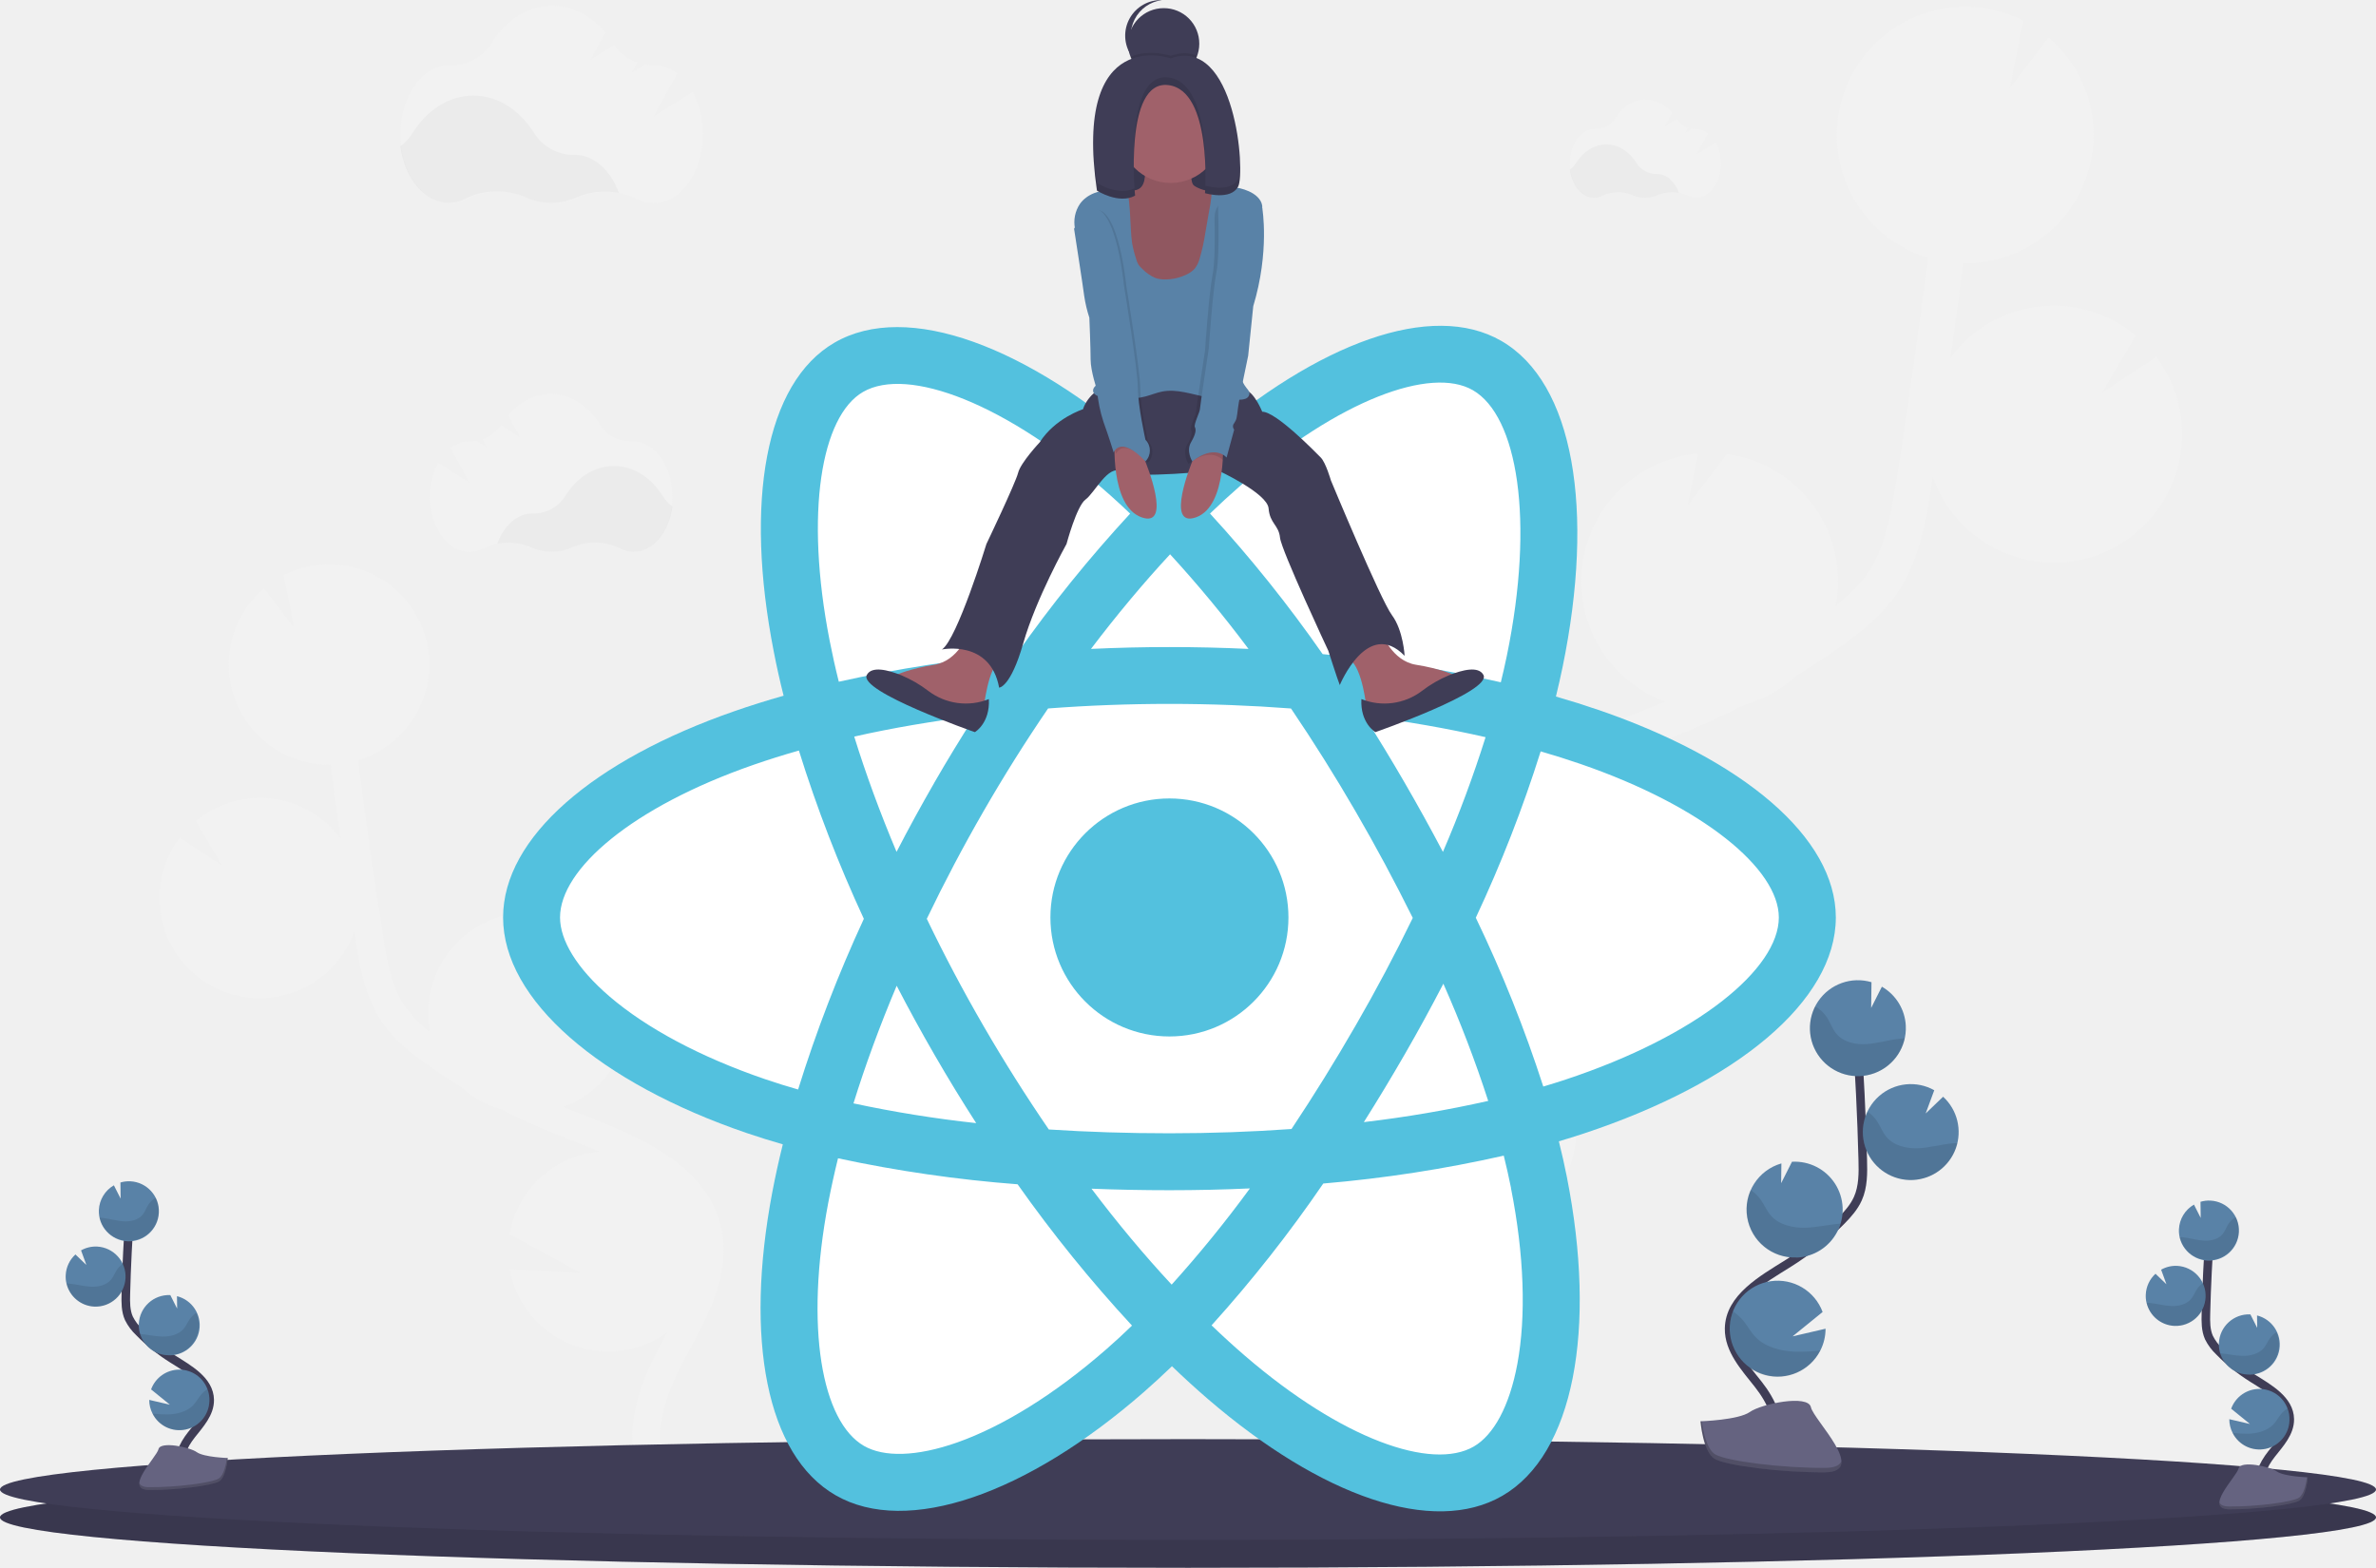
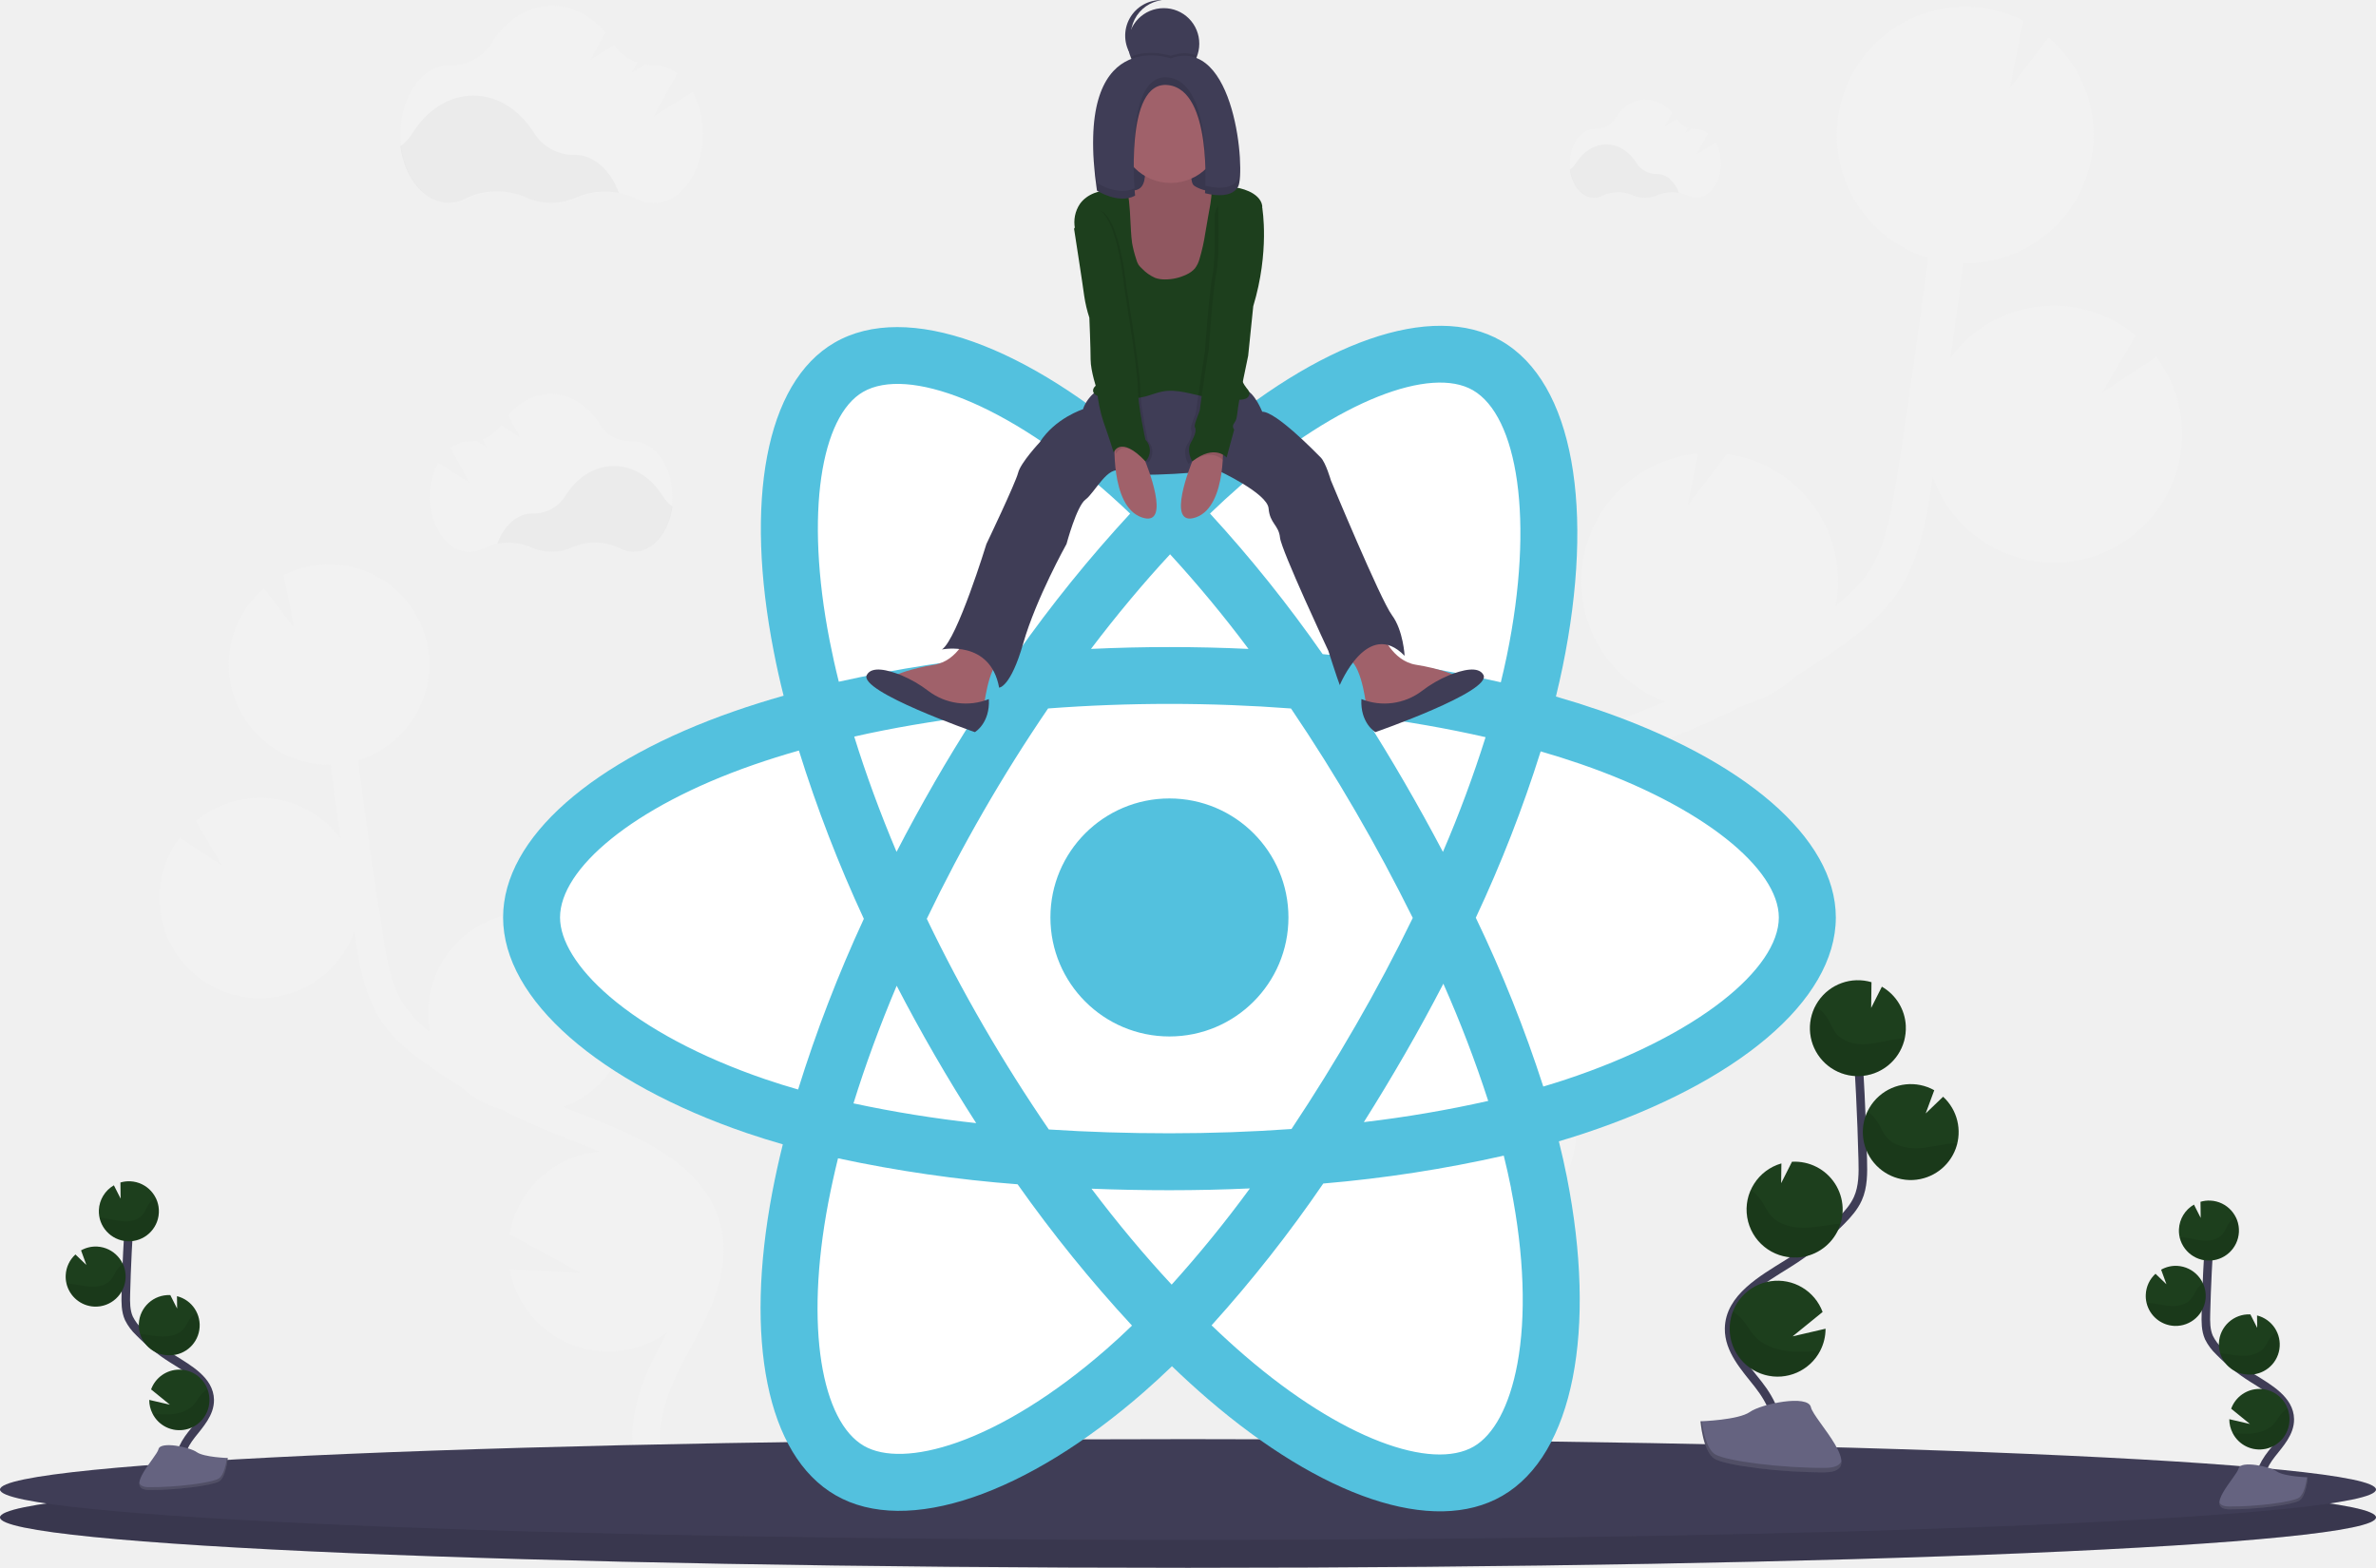
<svg xmlns="http://www.w3.org/2000/svg" data-name="Layer 1" width="1108" height="731.18" viewBox="0 0 1108 731.18">
  <path d="M767.68 330.79l6.89-2.7c.66-.26 1.31-.54 2-.81a59.85 59.85 0 0115.28-115.77l-4.8 24.2 18.22-23.92h.16a59.87 59.87 0 0151.16 67.45c-.15 1.13-.39 2.23-.6 3.34 5.61-4.43 10.87-9.32 14.81-15 8-11.54 10.71-25.76 13.47-43.17 5.47-34.48 10.4-69.34 14.84-104.18a59.83 59.83 0 01-42-65.36c.25-1.82.6-3.59 1-5.34.1-.44.2-.88.31-1.31.43-1.69.91-3.35 1.47-5 .09-.27.21-.52.3-.78.5-1.37 1-2.72 1.65-4 .22-.5.44-1 .67-1.47a57.69 57.69 0 012.22-4.19c.27-.45.56-.88.83-1.33.62-1 1.27-2 1.94-2.93.36-.5.71-1 1.08-1.49l.27-.39a59.81 59.81 0 0174.64-17l-6.24 31.49 18-23.64a59.5 59.5 0 0116.32 68.62h.07c-.17.4-.38.78-.55 1.18-.33.74-.67 1.47-1 2.2-.46.93-1 1.84-1.45 2.74-.38.68-.75 1.36-1.16 2-.59 1-1.23 1.9-1.87 2.83-.38.54-.73 1.1-1.12 1.63-1 1.39-2.12 2.72-3.26 4-.4.45-.83.86-1.25 1.3-.81.86-1.62 1.71-2.48 2.52-.53.5-1.09 1-1.64 1.46-.79.7-1.6 1.38-2.43 2-.59.47-1.19.92-1.79 1.36a77.101 77.101 0 01-4.45 2.96c-1 .61-2.05 1.17-3.1 1.72-.53.27-1 .57-1.59.83-1.58.77-3.2 1.48-4.85 2.11-.31.12-.64.21-.95.32-1.38.5-2.77 1-4.18 1.35-.61.17-1.23.31-1.85.46-1.15.28-2.31.54-3.48.76q-1 .18-2.07.33c-1.15.17-2.31.3-3.48.4-.69.06-1.37.12-2.07.16-1.26.06-2.53.07-3.8.06a2.08 2.08 0 00-.25 0q-2.82 22-5.92 44a59.82 59.82 0 0186.4-10.32l-15.68 26.58 25.21-16.59a59.68 59.68 0 0111.5 44.16 58.76 58.76 0 01-4.5 15.94 59.83 59.83 0 01-111.19-4c-.23 1.48-.45 3-.68 4.46-2.44 15.35-5.47 34.46-16.23 50-7.29 10.56-17.33 18.36-27.09 25.22q-9.52 6.7-19.48 12.77a59.85 59.85 0 01-24.53 13.74q-16 8.19-32.69 14.81l-6.95 2.72c-6.25 2.44-12.65 4.94-19 7.6 1 .09 2 .17 3 .3a59.9 59.9 0 0150.86 49.05l-42.31 23.11 42.18-1.89A59.16 59.16 0 01797 450.13a59.87 59.87 0 01-82.7 11.74l2.1 3.91c1.4 2.58 2.78 5.15 4.12 7.7 18.33 34.74 19.66 64.74 3.75 84.49l-13-10.45c15.49-19.22 3.2-49.77-5.5-66.27-1.32-2.5-2.68-5-4-7.56-11.77-21.83-25.12-46.57-19.77-72.9 8-39.7 51.05-56.5 85.68-70zM269.6 519.01l-5.38-2.11c-.52-.2-1-.43-1.54-.63a46.75 46.75 0 00-11.94-90.42l3.75 18.9-14.22-18.68h-.13a46.76 46.76 0 00-40 52.68c.12.89.31 1.74.47 2.61a55.84 55.84 0 01-11.56-11.73c-6.23-9-8.37-20.12-10.53-33.71-4.23-26.93-8.07-54.15-11.52-81.33a46.72 46.72 0 0032.77-51.05c-.2-1.42-.47-2.8-.79-4.17l-.24-1a48.36 48.36 0 00-1.15-3.88c-.07-.21-.16-.41-.24-.61a48.24 48.24 0 00-1.28-3.15c-.18-.38-.35-.77-.53-1.15-.54-1.11-1.11-2.2-1.73-3.26-.21-.36-.44-.7-.65-1-.49-.78-1-1.55-1.52-2.29-.28-.39-.55-.79-.84-1.17l-.21-.3a46.76 46.76 0 00-58.29-13.32l4.88 24.6-14.07-18.46a46.48 46.48 0 00-12.75 53.59h-.05c.13.31.29.61.43.92.26.58.52 1.15.8 1.72q.54 1.08 1.14 2.13c.29.54.58 1.07.9 1.59.46.75 1 1.48 1.46 2.21.3.42.57.86.88 1.27.8 1.08 1.65 2.12 2.54 3.13.31.35.65.67 1 1 .63.67 1.27 1.33 1.94 2 .41.4.85.77 1.28 1.14q.93.83 1.89 1.59c.46.36.93.71 1.4 1.06.68.49 1.37 1 2.06 1.41.47.31.94.61 1.42.9.79.48 1.6.91 2.42 1.34.42.22.82.45 1.24.66 1.24.6 2.5 1.15 3.79 1.64.24.1.5.16.74.25 1.07.39 2.16.75 3.27 1.06.47.13 1 .24 1.44.35.9.22 1.8.43 2.72.6l1.61.26c.9.13 1.81.23 2.72.31.54.05 1.07.09 1.62.12 1 .05 2 .06 3 .05h.19q2.2 17.22 4.62 34.41a46.71 46.71 0 00-67.48-8.14l12.14 20.64-19.68-12.95a46.57 46.57 0 00-9 34.49 45.8 45.8 0 003.53 12.46 46.73 46.73 0 0086.84-3.12c.18 1.15.35 2.32.53 3.48 1.9 12 4.27 26.92 12.67 39.08 5.7 8.24 13.54 14.33 21.16 19.69q7.44 5.24 15.21 10a46.88 46.88 0 0019.16 10.74c8.32 4.26 16.84 8.14 25.54 11.56l5.42 2.13c4.88 1.9 9.88 3.85 14.81 5.93-.78.07-1.57.13-2.36.24a46.77 46.77 0 00-39.72 38.27l33 18-32.94-1.47a46.78 46.78 0 0073.57 29.2c-.55 1-1.09 2-1.64 3.05-1.09 2-2.17 4-3.22 6-14.31 27.13-15.35 50.57-2.92 66l10.13-8.16c-12.1-15-2.5-38.87 4.3-51.76 1-1.95 2.09-3.92 3.16-5.9 9.19-17 19.61-36.37 15.46-56.94-6.21-30.94-39.86-44.02-66.9-54.6z" fill="#f2f2f2" />
  <ellipse cx="554" cy="707.68" rx="554" ry="23.5" fill="#3f3d56" />
  <ellipse cx="554" cy="707.68" rx="554" ry="23.5" opacity=".1" />
  <ellipse cx="554" cy="694.68" rx="554" ry="23.5" fill="#3f3d56" />
  <path d="M85 686.32c-3-5.51.4-12.26 4.28-17.18s8.61-10 8.51-16.29c-.14-9-9.7-14.31-17.33-19.08a84.78 84.78 0 01-15.56-12.51 23 23 0 01-4.78-6.4c-1.58-3.52-1.53-7.52-1.43-11.38q.5-19.26 1.9-38.48" fill="none" stroke="#3f3d56" stroke-miterlimit="10" stroke-width="4" />
-   <path d="M46.11 564.29a14 14 0 017-11.49l3.14 6.21-.09-7.52a13.86 13.86 0 014.62-.56 14 14 0 11-14.67 13.36zm25.03 95a14 14 0 0026.5-5.76 13.82 13.82 0 00-.91-5.69 14 14 0 00-26.27.15l8.77 7.13-9.64-2.24a13.89 13.89 0 001.55 6.41zm6.93-27.25a14 14 0 004.46-27.54l.07 5.79-3.18-6.29a14.04 14.04 0 00-1.31 28.05zM44 609.37a14.016 14.016 0 001.32-28 13.88 13.88 0 00-7.52 1.78l2.48 6.8-5.11-4.9a14 14 0 00-4.53 9.69 13.33 13.33 0 00.36 3.85 14 14 0 0013 10.78z" fill="#5982a7" />
+   <path d="M46.11 564.29a14 14 0 017-11.49l3.14 6.21-.09-7.52a13.86 13.86 0 014.62-.56 14 14 0 11-14.67 13.36zm25.03 95a14 14 0 0026.5-5.76 13.82 13.82 0 00-.91-5.69 14 14 0 00-26.27.15l8.77 7.13-9.64-2.24a13.89 13.89 0 001.55 6.41zm6.93-27.25a14 14 0 004.46-27.54l.07 5.79-3.18-6.29a14.04 14.04 0 00-1.31 28.05zM44 609.37a14.016 14.016 0 001.32-28 13.88 13.88 0 00-7.52 1.78l2.48 6.8-5.11-4.9a14 14 0 00-4.53 9.69 13.33 13.33 0 00.36 3.85 14 14 0 0013 10.78z" fill="#1d3f1d" />
  <path d="M48 568.03c3.24.36 6.39 1.37 9.64 1.57s6.82-.58 8.88-3.1c1.11-1.37 1.66-3.09 2.59-4.57a10.08 10.08 0 013.54-3.33 14 14 0 11-26.24 9.32c.53.02 1.06.06 1.59.11zm-4 41.34a14 14 0 0013.35-20 10.4 10.4 0 00-2.82 2.83c-1 1.51-1.61 3.25-2.78 4.64-2.19 2.57-5.92 3.41-9.31 3.25s-6.66-1.11-10-1.42c-.47 0-.94-.08-1.41-.09A14 14 0 0044 609.37zm34.07 22.67a14 14 0 0013.47-19.76 11.36 11.36 0 00-3 2.85c-1.09 1.54-1.77 3.31-3 4.73-2.36 2.64-6.34 3.57-9.93 3.48s-6.82-.93-10.28-1.19a14 14 0 0012.74 9.89zm-6.93 27.25a14 14 0 0026.5-5.76 13.82 13.82 0 00-.91-5.69 14 14 0 00-3.08 2.74c-1.34 1.63-2.21 3.47-3.76 5-2.87 2.82-7.5 4-11.62 4.09a62.35 62.35 0 01-7.13-.38z" opacity=".1" />
  <path d="M106.19 679.98s-11.08-.34-14.41-2.72-17-5.22-17.87-1.4-16.65 19-4.14 19.06 29.06-2 32.39-4 4.03-10.94 4.03-10.94z" fill="#656380" />
  <path d="M69.54 693.59c12.51.1 29.06-2 32.4-4 2.53-1.54 3.54-7.09 3.88-9.65h.37s-.7 8.93-4 11-19.89 4.08-32.39 4c-3.61 0-4.86-1.31-4.79-3.22.47 1.13 1.85 1.87 4.53 1.87z" opacity=".2" />
  <path d="M1055 695.32c-3-5.51.4-12.26 4.28-17.18s8.61-10 8.51-16.29c-.14-9-9.7-14.31-17.33-19.08a84.78 84.78 0 01-15.56-12.51 23 23 0 01-4.78-6.4c-1.58-3.52-1.53-7.52-1.43-11.38q.49-19.26 1.9-38.48" fill="none" stroke="#3f3d56" stroke-miterlimit="10" stroke-width="4" />
-   <path d="M1016.11 573.29a14 14 0 017-11.49l3.14 6.21-.09-7.52a13.86 13.86 0 014.62-.56 14 14 0 11-14.68 13.36zm25.03 95a14 14 0 0026.5-5.76 13.82 13.82 0 00-.91-5.69 14 14 0 00-26.27.15l8.77 7.13-9.64-2.24a13.89 13.89 0 001.55 6.41zm6.93-27.25a14 14 0 004.46-27.54l.07 5.79-3.18-6.29a14.04 14.04 0 00-1.31 28.05zM1014 618.37a14.016 14.016 0 001.32-28 13.88 13.88 0 00-7.52 1.78l2.48 6.8-5.11-4.9a14 14 0 00-4.53 9.69 13.33 13.33 0 00.36 3.85 14 14 0 0013 10.78z" fill="#5982a7" />
+   <path d="M1016.11 573.29a14 14 0 017-11.49l3.14 6.21-.09-7.52a13.86 13.86 0 014.62-.56 14 14 0 11-14.68 13.36zm25.03 95a14 14 0 0026.5-5.76 13.82 13.82 0 00-.91-5.69 14 14 0 00-26.27.15l8.77 7.13-9.64-2.24a13.89 13.89 0 001.55 6.41zm6.93-27.25a14 14 0 004.46-27.54l.07 5.79-3.18-6.29a14.04 14.04 0 00-1.31 28.05zM1014 618.37a14.016 14.016 0 001.32-28 13.88 13.88 0 00-7.52 1.78l2.48 6.8-5.11-4.9a14 14 0 00-4.53 9.69 13.33 13.33 0 00.36 3.85 14 14 0 0013 10.78z" fill="#1d3f1d" />
  <path d="M1018 577.03c3.24.36 6.39 1.37 9.64 1.57s6.82-.58 8.88-3.1c1.11-1.37 1.66-3.09 2.59-4.57a10.08 10.08 0 013.54-3.33 14 14 0 11-26.24 9.32c.53.02 1.06.06 1.59.11zm-4 41.34a14 14 0 0013.35-20 10.4 10.4 0 00-2.82 2.83c-1 1.51-1.61 3.25-2.78 4.64-2.19 2.57-5.92 3.41-9.31 3.25s-6.66-1.11-10-1.42c-.47 0-.94-.08-1.41-.09a14 14 0 0012.97 10.79zm34.07 22.67a14 14 0 0013.47-19.76 11.36 11.36 0 00-3 2.85c-1.09 1.54-1.77 3.31-3 4.73-2.36 2.64-6.34 3.57-9.93 3.48s-6.82-.93-10.28-1.19a14 14 0 0012.74 9.89zm-6.93 27.25a14 14 0 0026.5-5.76 13.82 13.82 0 00-.91-5.69 14 14 0 00-3.08 2.74c-1.34 1.63-2.21 3.47-3.76 5-2.87 2.82-7.5 4-11.62 4.09a62.35 62.35 0 01-7.13-.38z" opacity=".1" />
  <path d="M1076.19 688.98s-11.08-.34-14.41-2.72-17-5.22-17.87-1.4-16.65 19-4.14 19.06 29.06-2 32.39-4 4.03-10.94 4.03-10.94z" fill="#656380" />
  <path d="M1039.54 702.59c12.51.1 29.06-2 32.4-4 2.53-1.54 3.54-7.09 3.88-9.65h.37s-.7 8.93-4 11-19.89 4.08-32.39 4c-3.61 0-4.86-1.31-4.79-3.22.47 1.13 1.85 1.87 4.53 1.87z" opacity=".2" />
  <path d="M745.57 331.15q-9.92-3.4-20-6.3 1.66-6.79 3.09-13.65c15.14-73.51 5.24-132.73-28.57-152.22-32.42-18.7-85.44.8-139 47.39q-7.92 6.92-15.47 14.2-5.07-4.85-10.3-9.51c-56.11-49.83-112.32-70.82-146.14-51.27-32.39 18.75-42 74.42-28.35 144.09q2 10.35 4.59 20.58c-7.95 2.26-15.64 4.67-23 7.24-65.79 22.89-107.81 58.89-107.81 96.18 0 38.51 45.11 77.14 113.64 100.56q8.34 2.83 16.8 5.26-2.74 11-4.88 22.18c-13 68.46-2.84 122.82 29.46 141.45 33.37 19.26 89.37-.54 143.89-48.2 4.31-3.77 8.63-7.77 13-11.95q8.18 7.89 16.79 15.32c52.82 45.45 105 63.81 137.26 45.12 33.33-19.29 44.16-77.69 30.1-148.73q-1.6-8.14-3.73-16.61 5.91-1.74 11.56-3.61c71.24-23.6 117.6-61.76 117.6-100.79 0-37.43-43.38-73.62-110.5-96.73z" fill="#53c1de" />
  <path d="M730.12 503.47c-3.4 1.13-6.88 2.21-10.44 3.27a621.6 621.6 0 00-31.47-78.73 623.06 623.06 0 0030.25-77.58c6.35 1.84 12.53 3.78 18.47 5.83 57.51 19.79 92.59 49.06 92.59 71.62 0 24-37.89 55.21-99.4 75.59zm-25.52 50.58c6.22 31.41 7.1 59.81 3 82-3.7 19.95-11.14 33.25-20.34 38.58-19.59 11.33-61.47-3.4-106.64-42.27q-7.77-6.69-15.63-14.25a624.23 624.23 0 0052.09-66.14 620.2 620.2 0 0084.17-13q1.9 7.68 3.37 15zM446.48 672.69c-19.14 6.76-34.38 6.95-43.59 1.64-19.6-11.31-27.75-55-16.63-113.5q2-10.37 4.53-20.63a625.79 625.79 0 0083.75 12.13 645.09 645.09 0 0053.35 65.9q-5.79 5.61-11.84 10.91c-24.11 21.08-48.28 36-69.57 43.55zm-89.64-169.37c-30.31-10.36-55.33-23.82-72.49-38.5-15.41-13.2-23.19-26.31-23.19-36.94 0-22.63 33.74-51.5 90-71.11q10.6-3.69 21.39-6.73a637.08 637.08 0 0030.29 78.48 646.29 646.29 0 00-30.66 79.6q-7.74-2.21-15.34-4.8zm30.05-204.54c-11.68-59.69-3.93-104.72 15.59-116 20.79-12 66.76 5.12 115.22 48.15 3.1 2.75 6.21 5.63 9.32 8.6a635.89 635.89 0 00-52.93 65.52 648.42 648.42 0 00-82.93 12.89q-2.39-9.52-4.27-19.15zM655 364.97q-9.11-15.74-18.89-31.08c19.83 2.51 38.82 5.83 56.66 9.91a565.54 565.54 0 01-19.89 53.51q-8.61-16.35-17.88-32.34zM545.64 258.5a569.3 569.3 0 0136.57 44.14q-36.71-1.73-73.45 0c12.07-15.92 24.44-30.72 36.88-44.13zm-110 106.65q-9.15 15.87-17.55 32.14c-7.73-18.33-14.34-36.36-19.74-53.77 17.73-4 36.64-7.21 56.34-9.68q-9.92 15.44-19.07 31.31zm19.61 158.65a564.64 564.64 0 01-57.25-9.21c5.49-17.71 12.25-36.13 20.15-54.86q8.43 16.29 17.61 32.16 9.34 16.19 19.47 31.91zm91.14 75.33c-12.6-13.54-25.15-28.54-37.39-44.75q17.85.71 36.36.71 19 0 37.51-.84a563.94 563.94 0 01-36.5 44.88zm126.69-140.35A562.82 562.82 0 01694 513.44a561.35 561.35 0 01-58 9.89q9.85-15.63 19.08-31.63 9.38-16.26 18-32.92zm-41 19.66q-14.12 24.52-29.81 48.1c-18.44 1.32-37.49 2-56.91 2s-38.15-.6-56.27-1.78q-16.09-23.5-30.39-48.17t-26.51-50.08q12.27-25.53 26.43-50.1 14.14-24.56 30.13-48c18.49-1.4 37.43-2.13 56.59-2.13s38.22.74 56.69 2.14q15.81 23.37 30 47.81t26.79 49.87q-12.45 25.62-26.71 50.3zm54.77-296.46c20.81 12 28.9 60.4 15.83 123.87q-1.29 6.19-2.8 12.35a635.74 635.74 0 00-83.09-13.13 625.16 625.16 0 00-52.53-65.56q7-6.74 14.29-13.11c45.88-39.93 88.76-55.69 108.3-44.42z" fill="#fff" />
  <path d="M545.34 372.38a55.5 55.5 0 11-55.5 55.5 55.49 55.49 0 0155.5-55.5" fill="#53c1de" />
  <path d="M559.26 20.4a16.6 16.6 0 11-16.6-16.6 16.52 16.52 0 0116.6 16.6z" fill="#3f3d56" />
  <path d="M529.4 24.59A16.62 16.62 0 01541.89.05a16.6 16.6 0 101.41 33.07 16.6 16.6 0 01-13.9-8.53zm-7.49 18.93h44.47v69.37h-44.47z" fill="#3f3d56" />
  <path opacity=".1" d="M521.91 43.52h44.47v69.37h-44.47z" />
  <path d="M451.66 295.2s-4.75 13.05-16 14.83-17.79 4.74-17.79 4.74l26.68 17.19 14.23-1.78s1.78-18.38 7.71-22.53-14.83-12.45-14.83-12.45zm192.68 0s4.75 13.05 16 14.83 17.79 4.74 17.79 4.74l-26.68 17.19-14.23-1.78s-1.78-18.38-7.71-22.53 14.83-12.45 14.83-12.45z" fill="#a0616a" />
  <path d="M514.5 180.18s-7.11 3.56-9.48 10.68c0 0-13 4.15-20.16 15.41 0 0-8.9 9.49-10.08 14.23S460 253.7 460 253.7s-13.64 44.47-20.75 49.21c0 0 22.53-4.74 26.68 17.79 0 0 5.33 0 11.26-20.75s20.16-46.25 20.16-46.25 4.74-17.78 8.89-20.75 10.67-16.6 16.6-13 45.06-.6 45.06-.6 23.1 10.64 23.68 17.75 4.74 7.71 5.33 13.64 22.53 52.76 22.53 52.76 4.15 13 5.34 16c0 0 13-31.42 30.24-13.63 0 0-.6-11.86-5.93-19s-28.46-62.84-28.46-62.84-2.37-8.3-4.74-10.67-20.76-21.35-27.28-21.35c0 0-3.55-8.89-7.7-10.08zm-53.36 145.85a28.89 28.89 0 01-28.22-3.79 56.37 56.37 0 00-12.59-7.3c-6.29-2.54-13.81-4.42-16.1-.17-4.15 7.71 50.39 26.68 50.39 26.68s7.12-4.15 6.52-15.42zm173.72 0a28.89 28.89 0 0028.22-3.79 56.37 56.37 0 0112.59-7.3c6.29-2.54 13.81-4.42 16.1-.17 4.15 7.71-50.39 26.68-50.39 26.68s-7.12-4.15-6.52-15.42z" fill="#3f3d56" />
  <path d="M533.88 82.67c-.22 2.06-.9 4.29-2.66 5.38-1.44.9-3.26.83-4.92 1.17a11.46 11.46 0 00-7.82 6.77 17.51 17.51 0 00-.75 10.55 39.22 39.22 0 001.52 5.06c1.74 4.92 3.84 9.8 7.09 13.89a59 59 0 009.3 8.77c2.11 1.72 4.29 3.47 6.89 4.28a21.75 21.75 0 005.4.72c2.25.1 4.65.17 6.6-.95 3-1.73 3.89-5.55 5.52-8.62 1.38-2.6 3.44-4.81 4.73-7.46a29.49 29.49 0 002-6.52l2.77-12.3c1-4.47 1.92-9.51-.59-13.34a2.28 2.28 0 00-.74-.77 2.79 2.79 0 00-1.52-.15 16.44 16.44 0 01-9.15-2.09 3.93 3.93 0 01-1.15-.9 4.72 4.72 0 01-.7-2.12 22.2 22.2 0 00-1.28-4.45 3 3 0 00-.87-1.34 3.15 3.15 0 00-1.41-.47 114.47 114.47 0 00-12.93-1.35c-1.42-.07-3.56-.64-4.54.62s-.67 4.12-.79 5.62z" fill="#a0616a" />
  <path d="M533.88 82.67c-.22 2.06-.9 4.29-2.66 5.38-1.44.9-3.26.83-4.92 1.17a11.46 11.46 0 00-7.82 6.77 17.51 17.51 0 00-.75 10.55 39.22 39.22 0 001.52 5.06c1.74 4.92 3.84 9.8 7.09 13.89a59 59 0 009.3 8.77c2.11 1.72 4.29 3.47 6.89 4.28a21.75 21.75 0 005.4.72c2.25.1 4.65.17 6.6-.95 3-1.73 3.89-5.55 5.52-8.62 1.38-2.6 3.44-4.81 4.73-7.46a29.49 29.49 0 002-6.52l2.77-12.3c1-4.47 1.92-9.51-.59-13.34a2.28 2.28 0 00-.74-.77 2.79 2.79 0 00-1.52-.15 16.44 16.44 0 01-9.15-2.09 3.93 3.93 0 01-1.15-.9 4.72 4.72 0 01-.7-2.12 22.2 22.2 0 00-1.28-4.45 3 3 0 00-.87-1.34 3.15 3.15 0 00-1.41-.47 114.47 114.47 0 00-12.93-1.35c-1.42-.07-3.56-.64-4.54.62s-.67 4.12-.79 5.62z" opacity=".1" />
-   <path d="M525.85 89.74a26.93 26.93 0 00-7.13-1.12c-5.72-.14-11.84 1.83-15.14 6.5a15.34 15.34 0 00-2.29 11.47 23.57 23.57 0 005.2 10.66 32 32 0 014 5.24c1.58 3 1.63 6.59 2.06 10 1 8.12 4.46 15.75 5.83 23.82s.19 17.42-6.18 22.55c-1.07.86-2.37 1.77-2.46 3.14-.14 2.19 2.71 3.12 4.9 3.33 6.55.62 13.27 1.23 19.63-.46 2.63-.7 5.17-1.79 7.85-2.29 6.8-1.27 13.64 1.34 20.45 2.59a90.61 90.61 0 0014.91 1.21 7.94 7.94 0 003.43-.45 2.75 2.75 0 001.74-2.74 4.76 4.76 0 00-1.18-2c-3.44-4.25-4.49-9.9-5.43-15.29l-3.15-18.11c-1.69-9.68-3.26-20.2 1.32-28.89 3.29-6.25 9.36-10.65 12.83-16.8a9.84 9.84 0 001.55-6.28c-.52-3.09-3.31-5.3-6.17-6.59a23.21 23.21 0 00-17.42-.64c.1 4.33-1 8.71-1.71 13l-1.21 7a88.83 88.83 0 01-2.71 12.2 12.85 12.85 0 01-2.17 4.42 11.43 11.43 0 01-3.83 2.79 22.83 22.83 0 01-10.14 2.32 13.54 13.54 0 01-4.48-.69 19 19 0 01-6.17-4.34 10.11 10.11 0 01-1.63-1.77 9.93 9.93 0 01-1.11-2.67 55.42 55.42 0 01-1.91-7.48c-.3-1.94-.4-3.91-.54-5.87-.39-5.79-.39-12.19-1.54-17.76z" fill="#5982a7" />
+   <path d="M525.85 89.74a26.93 26.93 0 00-7.13-1.12c-5.72-.14-11.84 1.83-15.14 6.5a15.34 15.34 0 00-2.29 11.47 23.57 23.57 0 005.2 10.66 32 32 0 014 5.24c1.58 3 1.63 6.59 2.06 10 1 8.12 4.46 15.75 5.83 23.82s.19 17.42-6.18 22.55c-1.07.86-2.37 1.77-2.46 3.14-.14 2.19 2.71 3.12 4.9 3.33 6.55.62 13.27 1.23 19.63-.46 2.63-.7 5.17-1.79 7.85-2.29 6.8-1.27 13.64 1.34 20.45 2.59a90.61 90.61 0 0014.91 1.21 7.94 7.94 0 003.43-.45 2.75 2.75 0 001.74-2.74 4.76 4.76 0 00-1.18-2c-3.44-4.25-4.49-9.9-5.43-15.29l-3.15-18.11c-1.69-9.68-3.26-20.2 1.32-28.89 3.29-6.25 9.36-10.65 12.83-16.8a9.84 9.84 0 001.55-6.28c-.52-3.09-3.31-5.3-6.17-6.59a23.21 23.21 0 00-17.42-.64c.1 4.33-1 8.71-1.71 13l-1.21 7a88.83 88.83 0 01-2.71 12.2 12.85 12.85 0 01-2.17 4.42 11.43 11.43 0 01-3.83 2.79 22.83 22.83 0 01-10.14 2.32 13.54 13.54 0 01-4.48-.69 19 19 0 01-6.17-4.34 10.11 10.11 0 01-1.63-1.77 9.93 9.93 0 01-1.11-2.67 55.42 55.42 0 01-1.91-7.48c-.3-1.94-.4-3.91-.54-5.87-.39-5.79-.39-12.19-1.54-17.76z" fill="#1d3f1d" />
  <path d="M519.84 204.49s-2.37 31.43 12.45 36.76 1.78-26.09 1.78-26.09l-4.75-9.48zm50.39 0s2.37 31.43-12.45 36.76-1.78-26.09-1.78-26.09l4.75-9.48z" fill="#a0616a" />
  <path d="M506.79 99.59l-4.74 7.71s4.15 26.68 4.74 31.42a62.2 62.2 0 002.38 10.08s.59 14.23.59 19.57 3 14.23 3 14.23a64.82 64.82 0 003 14.82c2.37 6.52 4.74 14.23 4.74 14.23s3-8.3 14.82 4.15a7.18 7.18 0 000-10.08s-3.55-16-3.55-24.31-6.53-48-6.53-48-4.24-45.12-18.45-33.82z" opacity=".1" />
-   <path d="M505.61 98.96l-4.74 7.71s4.15 26.68 4.74 31.42a61.84 61.84 0 002.39 10.08s.59 14.23.59 19.56 3 14.23 3 14.23a64.53 64.53 0 003 14.82c2.37 6.53 4.75 14.23 4.75 14.23s3-8.3 14.82 4.15a7.18 7.18 0 000-10.07s-3.56-16-3.56-24.31-6.52-48-6.52-48-4.24-45.09-18.47-33.82z" fill="#5982a7" />
+   <path d="M505.61 98.96l-4.74 7.71s4.15 26.68 4.74 31.42a61.84 61.84 0 002.39 10.08s.59 14.23.59 19.56 3 14.23 3 14.23a64.53 64.53 0 003 14.82c2.37 6.53 4.75 14.23 4.75 14.23s3-8.3 14.82 4.15a7.18 7.18 0 000-10.07s-3.56-16-3.56-24.31-6.52-48-6.52-48-4.24-45.09-18.47-33.82z" fill="#1d3f1d" />
  <path d="M583.87 94.81l3 3.53s3.49 20.18-4.22 45.68l-2.37 23.12s-4.15 19.57-4.74 24.31-.59 5.33-1.78 7.11a2.29 2.29 0 000 3l-3.56 13s-5.33-6.52-16 1.78c0 0-3-4.74-.6-8.89s2.37-5.93 1.78-7.12 2.37-7.11 2.37-8.3 4.18-28.44 4.18-28.44 1.78-26.68 3.56-35.57c1.09-5.47 1.07-17.66.88-26.24-.19-8.94 10.63-13.78 17-7.5.15.16.33.31.5.53z" opacity=".1" />
-   <path d="M585.65 93.59l3 3.53s3.49 20.19-4.22 45.68l-2.37 23.12s-4.15 19.57-4.74 24.31-.6 5.34-1.78 7.12a2.28 2.28 0 000 3L572 213.39s-5.33-6.53-16 1.77c0 0-3-4.74-.59-8.89s2.37-5.93 1.78-7.11 2.37-7.12 2.37-8.3 4.15-28.46 4.15-28.46 1.78-26.68 3.56-35.58.59-35.57.59-35.57 9.49-6.52 17.79 2.34z" fill="#5982a7" />
+   <path d="M585.65 93.59l3 3.53s3.49 20.19-4.22 45.68l-2.37 23.12s-4.15 19.57-4.74 24.31-.6 5.34-1.78 7.12a2.28 2.28 0 000 3L572 213.39s-5.33-6.53-16 1.77c0 0-3-4.74-.59-8.89s2.37-5.93 1.78-7.11 2.37-7.12 2.37-8.3 4.15-28.46 4.15-28.46 1.78-26.68 3.56-35.58.59-35.57.59-35.57 9.49-6.52 17.79 2.34z" fill="#1d3f1d" />
  <circle cx="545.92" cy="61.61" r="23.72" fill="#a0616a" />
  <path d="M558.29 26a16.6 16.6 0 01-31.09.44c9.26-3.73 18.72-.41 18.72-.41 4.73-1.66 8.83-1.51 12.37-.03z" opacity=".1" />
  <path d="M545.92 27.22s-45.65-16-34.38 61.66c0 0 10.08 6.52 17.78 2.37 0 0-5.33-53.95 15.42-51.58s17.19 50.4 17.19 50.4 11.86 3.55 15.42-3-1.19-70.48-31.43-59.85z" fill="#3f3d56" />
  <path d="M544.74 36.11c-14.24-1.62-16.2 23.27-16 39.05.17-15.69 2.81-37 16-35.49 14.81 1.69 17.24 26.66 17.41 40.8.17-12.98-1.25-42.51-17.41-44.36zm-33.2 49.21a159.38 159.38 0 01-1.77-20.53 152.12 152.12 0 001.77 24.09s10.08 6.52 17.78 2.37c0 0-.12-1.28-.26-3.43-7.67 3.87-17.52-2.5-17.52-2.5zm65.81-1.73c-3.32 6.08-13.83 3.41-15.25 3-.07 2.2-.17 3.52-.17 3.52s11.86 3.55 15.42-3c.73-1.34 1.11-5.13 1-10.2-.1 3.25-.45 5.68-1 6.68z" opacity=".1" />
  <path d="M826.73 672.96c4.74-8.78-.64-19.54-6.82-27.37s-13.73-16-13.57-26c.23-14.35 15.45-22.81 27.62-30.42a134.77 134.77 0 0024.79-19.93c3-3.05 5.87-6.31 7.62-10.21 2.52-5.6 2.45-12 2.29-18.12q-.79-30.71-3-61.34" fill="none" stroke="#3f3d56" stroke-miterlimit="10" stroke-width="4" />
-   <path d="M888.74 478.49a22.31 22.31 0 00-11.16-18.32l-5 9.9.15-12a22.37 22.37 0 1016 20.41zm-39.88 151.39a22.36 22.36 0 111.08-18l-14 11.37 15.37-3.57a22.25 22.25 0 01-2.45 10.2zm-11.05-43.43a22.37 22.37 0 01-7.09-43.86l-.12 9.22 5.06-10h.06a22.37 22.37 0 112.09 44.69zm54.3-36.13a22.37 22.37 0 119.89-41.86l-4 10.83 8.13-7.8a22.37 22.37 0 01-14.07 38.83z" fill="#5982a7" />
+   <path d="M888.74 478.49a22.31 22.31 0 00-11.16-18.32l-5 9.9.15-12a22.37 22.37 0 1016 20.41zm-39.88 151.39a22.36 22.36 0 111.08-18l-14 11.37 15.37-3.57a22.25 22.25 0 01-2.45 10.2zm-11.05-43.43a22.37 22.37 0 01-7.09-43.86l-.12 9.22 5.06-10h.06a22.37 22.37 0 112.09 44.69zm54.3-36.13a22.37 22.37 0 119.89-41.86l-4 10.83 8.13-7.8a22.37 22.37 0 01-14.07 38.83z" fill="#1d3f1d" />
  <path d="M885.74 484.45c-5.17.57-10.19 2.18-15.37 2.5s-10.87-.92-14.14-5c-1.77-2.17-2.65-4.91-4.14-7.28a16 16 0 00-5.63-5.3 22.37 22.37 0 1041.81 14.84c-.85.09-1.69.15-2.53.24zm6.37 65.87a22.39 22.39 0 01-21.28-31.91 16.37 16.37 0 014.5 4.51c1.59 2.4 2.56 5.18 4.43 7.39 3.48 4.09 9.44 5.43 14.84 5.19s10.6-1.78 16-2.28c.75-.06 1.5-.11 2.26-.13a22.37 22.37 0 01-20.75 17.23zm-54.3 36.13a22.37 22.37 0 01-21.46-31.49 17.83 17.83 0 014.73 4.55c1.74 2.45 2.82 5.27 4.86 7.54 3.77 4.2 10.11 5.68 15.83 5.54 5.54-.12 10.87-1.48 16.38-1.9a22.36 22.36 0 01-20.34 15.76zm11.05 43.43a22.37 22.37 0 01-40.78-18.29 22.27 22.27 0 014.91 4.38c2.13 2.59 3.53 5.53 6 7.94 4.57 4.49 11.95 6.34 18.52 6.51a97.1 97.1 0 0011.35-.54z" opacity=".1" />
  <path d="M793 662.85s17.65-.54 23-4.33 27.16-8.31 28.48-2.24 26.53 30.22 6.6 30.38-46.31-3.1-51.62-6.34-6.46-17.47-6.46-17.47z" fill="#656380" />
  <path d="M851.4 684.59c-19.93.16-46.31-3.11-51.62-6.34-4-2.47-5.65-11.3-6.19-15.38H793s1.12 14.24 6.43 17.47 31.69 6.5 51.62 6.34c5.75 0 7.74-2.09 7.63-5.12-.8 1.81-2.99 2.95-7.28 3.03z" opacity=".2" />
  <path d="M323 42.86l-18.25 11.57 11.08-20.15a18 18 0 00-11-3.94h-.3a21.58 21.58 0 01-3.78-.28l-6.19 3.92 2.65-4.82a22.06 22.06 0 01-10.82-8.21l-11.07 7 7-12.72c-6.48-7.77-15.2-12.54-24.81-12.54-11.51 0-21.76 6.85-28.38 17.52a21.24 21.24 0 01-18.76 10.12h-.62c-12.71 0-23 14.41-23 32.19s10.3 32.18 23 32.18a17.2 17.2 0 008-2c8.29-4.31 19.17-4.39 27.85-.54a29 29 0 0023.68.05c8.62-3.77 19.37-3.69 27.61.54a17.23 17.23 0 007.93 2c12.71 0 23-14.41 23-32.18A40.86 40.86 0 00323 42.86z" fill="#f2f2f2" />
  <path d="M288.59 89.95a34 34 0 00-19.72 2.14 29 29 0 01-23.67-.05c-8.69-3.85-19.57-3.77-27.86.54a17.2 17.2 0 01-8 2c-11.29 0-20.68-11.38-22.64-26.38a21.58 21.58 0 005.64-6.08c6.66-10.66 16.87-17.53 28.38-17.53s21.64 6.77 28.26 17.32a21.79 21.79 0 0018.76 10.31h.26c9 .01 16.8 7.22 20.59 17.73z" opacity=".03" />
  <path d="M800.07 66.42L791 72.19l5.53-10a9 9 0 00-5.51-2h-.14a10.79 10.79 0 01-1.89-.14l-3.09 2 1.3-2.46a11 11 0 01-5.4-4.09l-5.52 3.5 3.49-6.34a16.17 16.17 0 00-12.37-6.26c-5.75 0-10.86 3.42-14.16 8.74a10.57 10.57 0 01-9.36 5h-.31c-6.34 0-11.48 7.19-11.48 16s5.14 16.05 11.48 16.05a8.62 8.62 0 004-1 16.56 16.56 0 0113.89-.27 14.52 14.52 0 0011.81 0 16.58 16.58 0 0113.77.27 8.61 8.61 0 004 1c6.34 0 11.48-7.18 11.48-16.05a20.28 20.28 0 00-2.45-9.72z" fill="#f2f2f2" />
  <path d="M782.92 89.91a17 17 0 00-9.83 1.07 14.52 14.52 0 01-11.81 0 16.58 16.58 0 00-13.9.27 8.55 8.55 0 01-4 1c-5.64 0-10.32-5.67-11.3-13.15a10.93 10.93 0 002.82-3c3.3-5.32 8.42-8.73 14.16-8.73s10.79 3.37 14.09 8.63a10.85 10.85 0 009.36 5.14h.15c4.49-.07 8.34 3.53 10.26 8.77z" opacity=".03" />
  <path d="M204.34 215.86l14.66 9.28-8.88-16.15a14.48 14.48 0 018.85-3.15h.23a17.08 17.08 0 003-.22l4.95 3.14-2.15-3.86a17.78 17.78 0 008.67-6.58l8.87 5.62-5.54-10.19c5.19-6.22 12.18-10 19.87-10 9.23 0 17.44 5.48 22.75 14a17 17 0 0015 8.11h.5c10.18 0 18.43 11.54 18.43 25.78s-8.25 25.79-18.43 25.79a13.86 13.86 0 01-6.43-1.61 26.59 26.59 0 00-22.31-.43 23.28 23.28 0 01-19 0 26.64 26.64 0 00-22.12.43 13.9 13.9 0 01-6.35 1.57c-10.19 0-18.44-11.54-18.44-25.79a32.78 32.78 0 013.87-15.74z" fill="#f2f2f2" />
  <path d="M231.89 253.59a27.36 27.36 0 0115.8 1.72 23.28 23.28 0 0019 0 26.61 26.61 0 0122.32.43 13.82 13.82 0 006.42 1.61c9.05 0 16.57-9.11 18.14-21.13a17.44 17.44 0 01-4.52-4.88c-5.31-8.54-13.52-14-22.75-14s-17.33 5.42-22.64 13.88a17.44 17.44 0 01-15 8.25h-.23c-7.26-.07-13.5 5.71-16.54 14.12z" opacity=".03" />
</svg>
